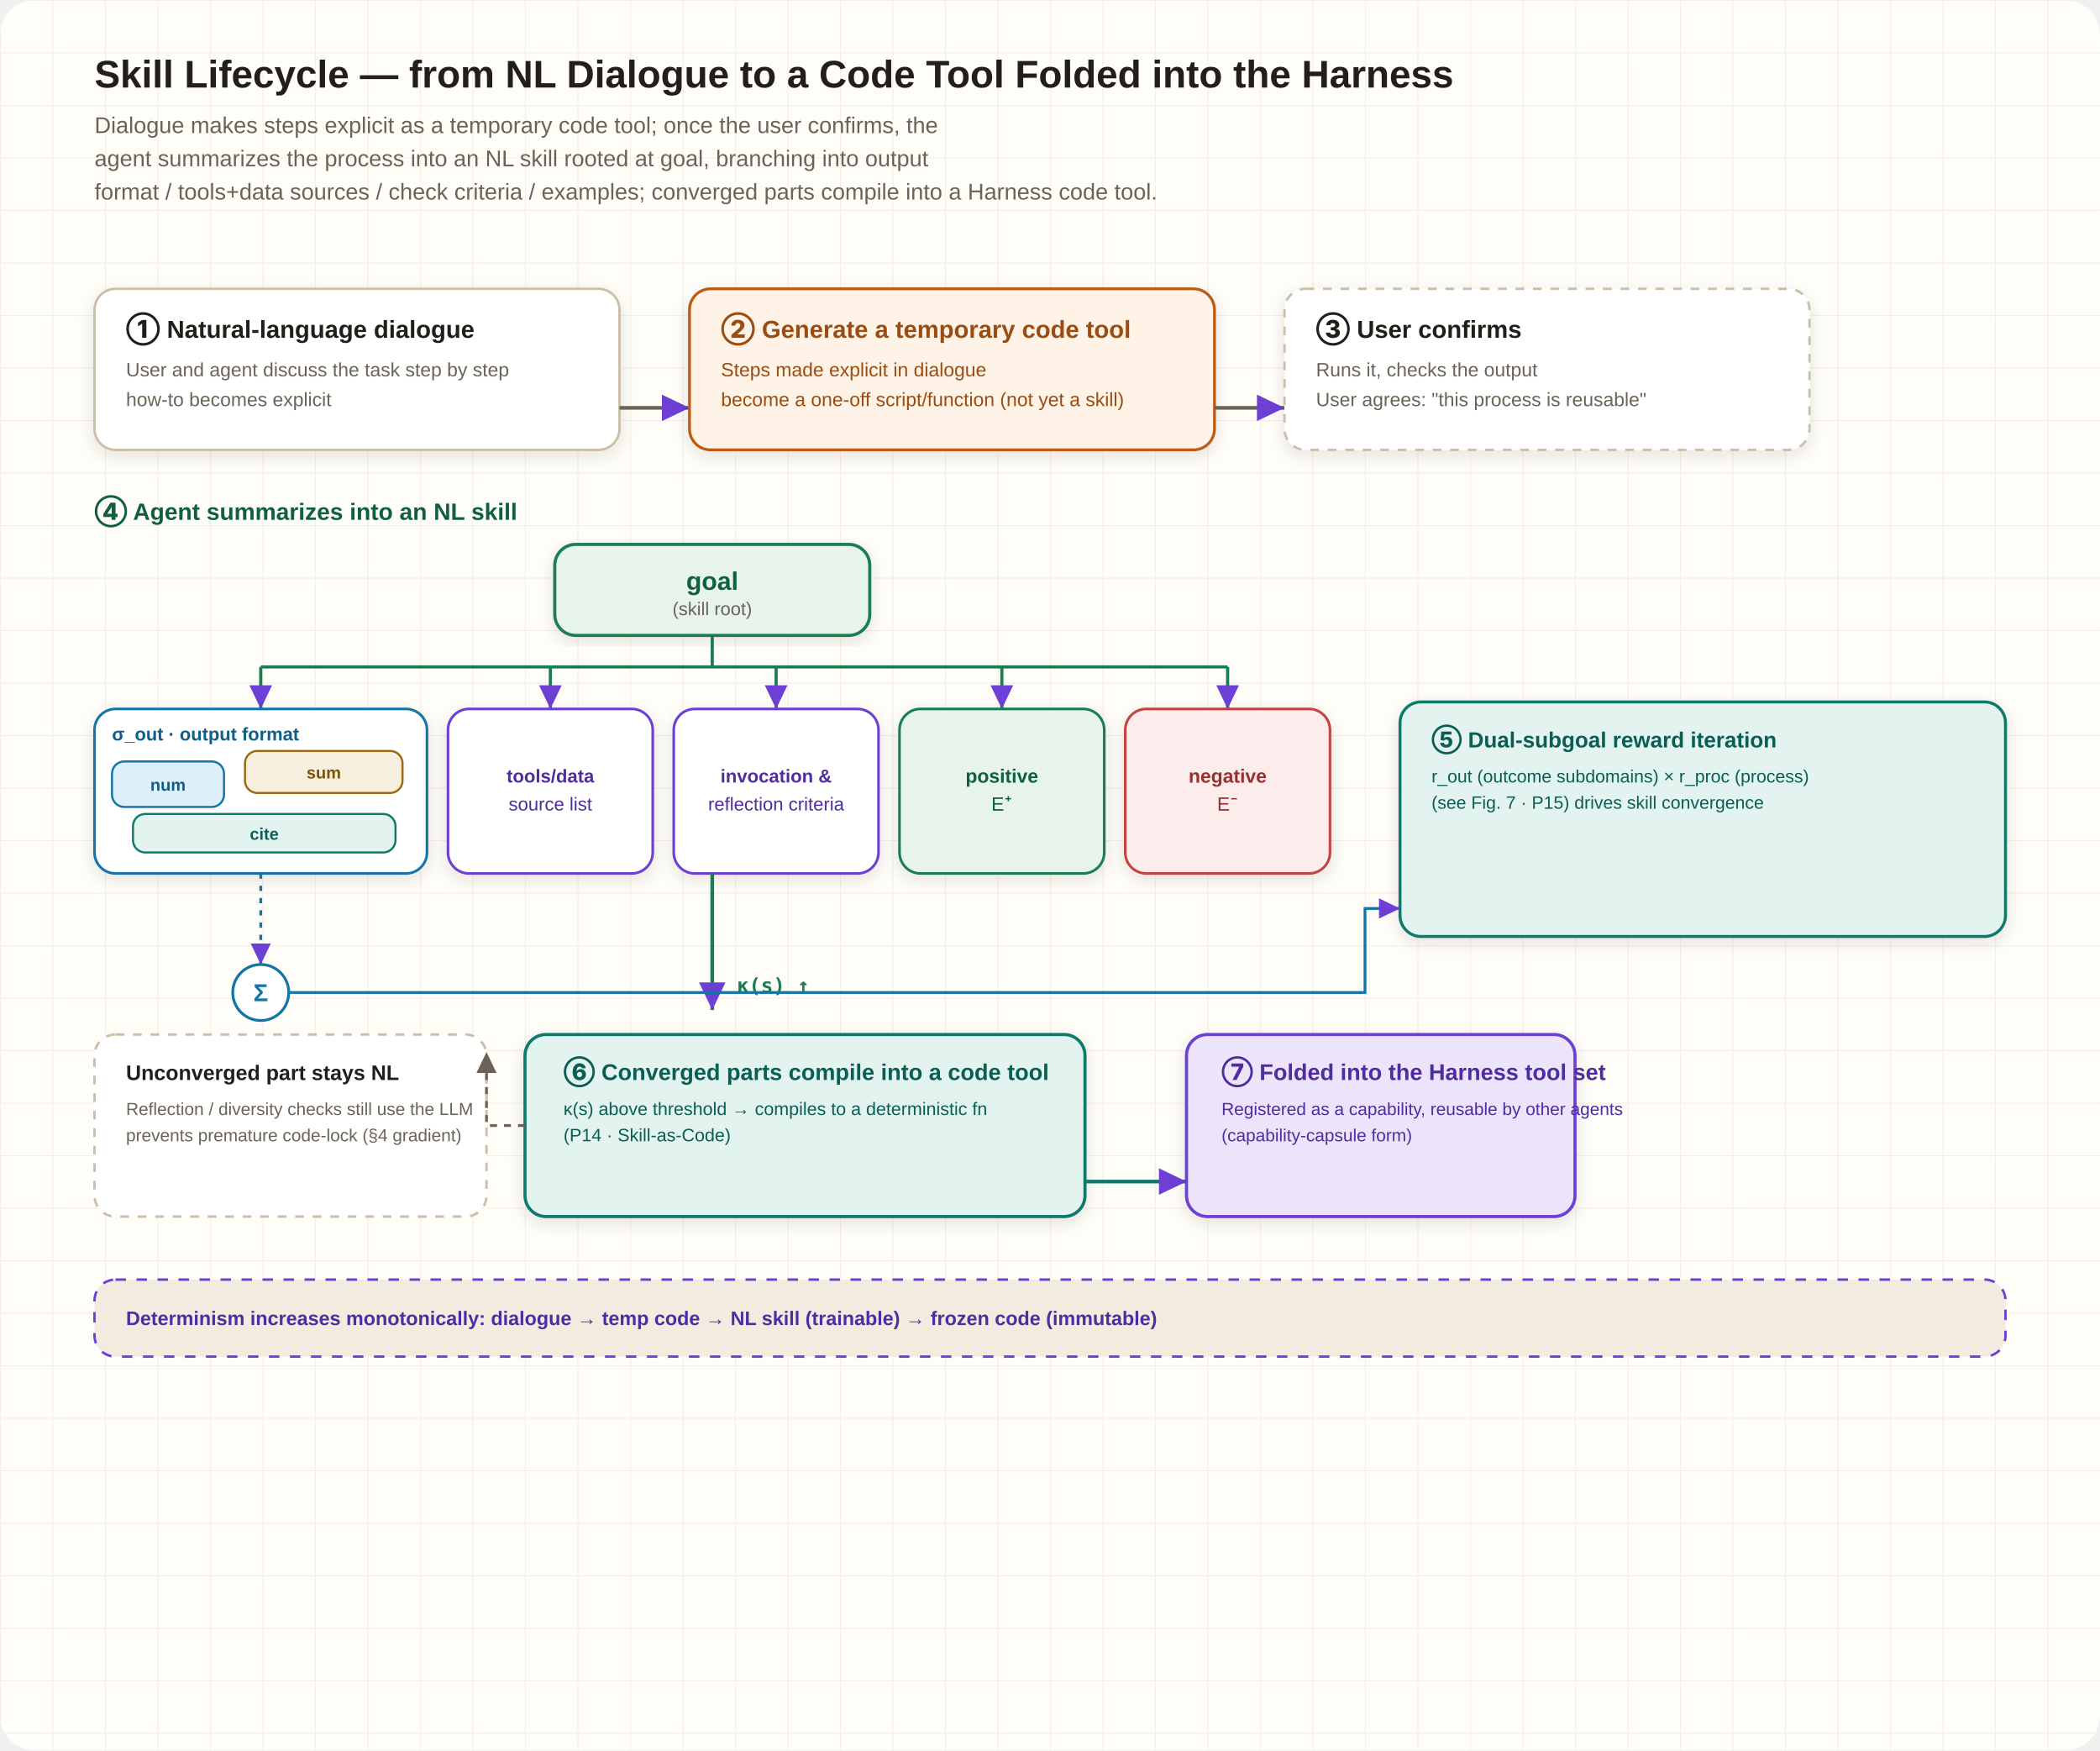
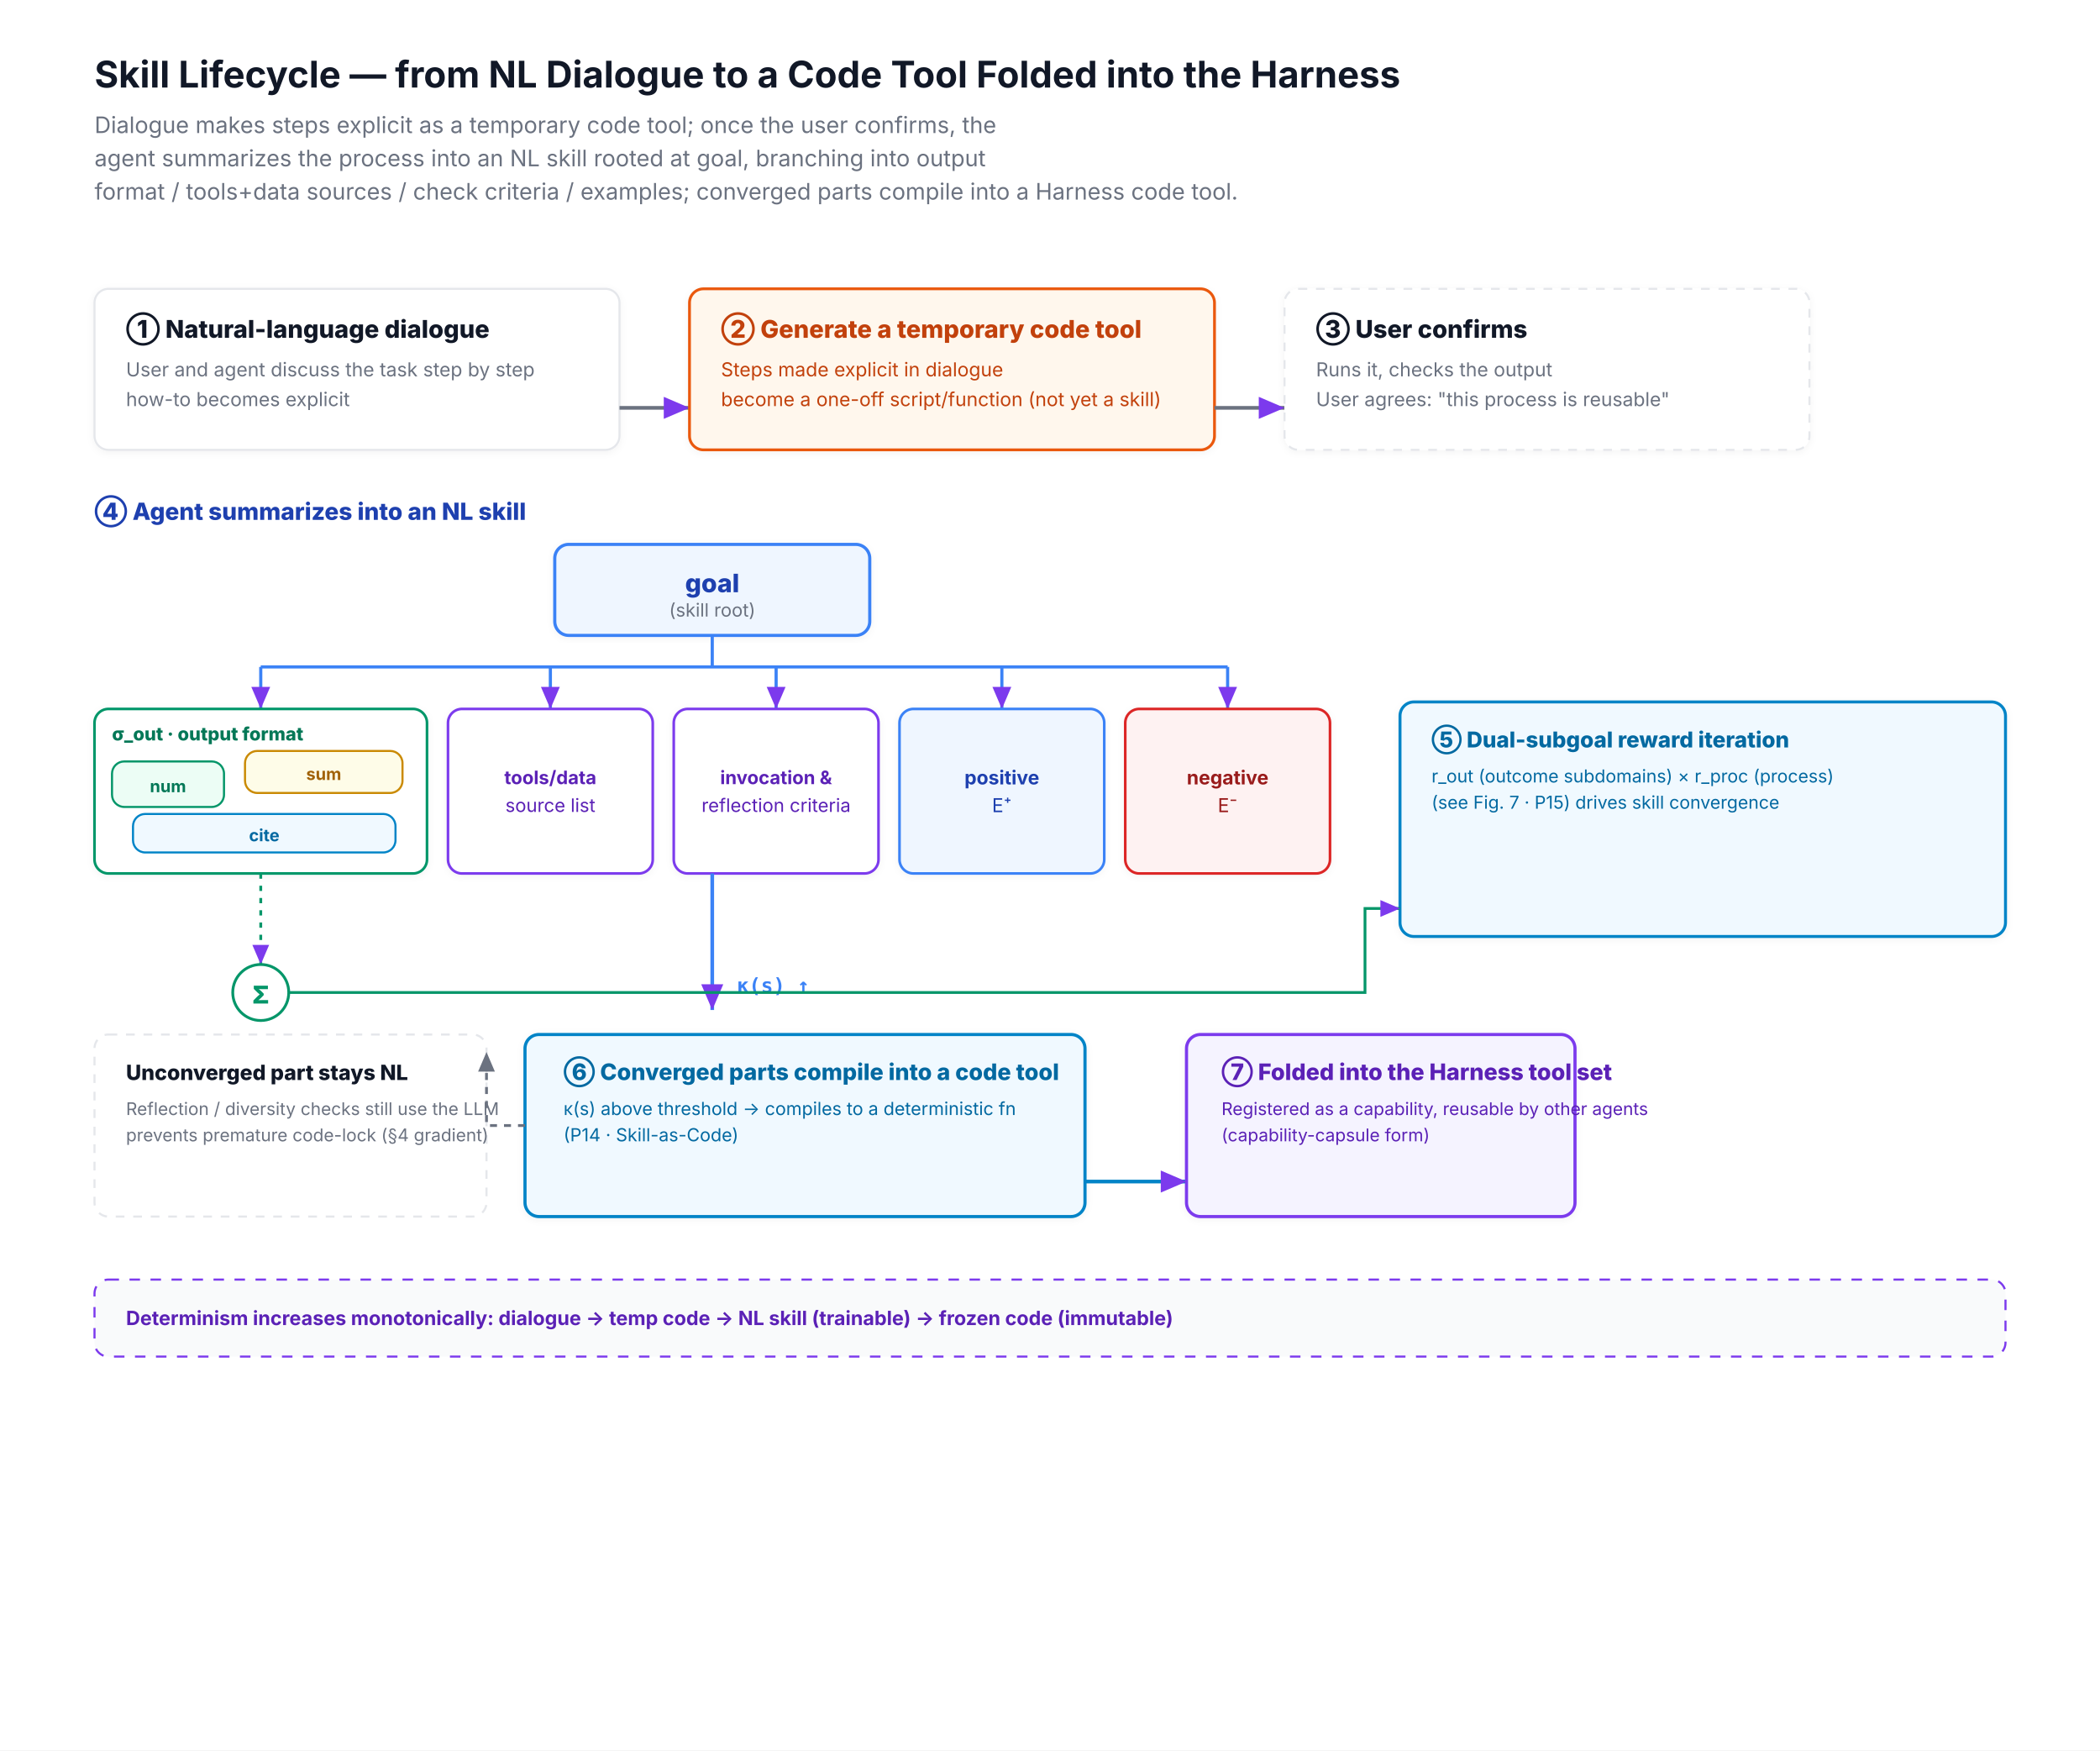
- <svg xmlns="http://www.w3.org/2000/svg" viewBox="0 0 1200 1000" width="100%" font-family="-apple-system,BlinkMacSystemFont,'Segoe UI','PingFang SC','Microsoft YaHei',Arial,sans-serif">
+ <svg xmlns="http://www.w3.org/2000/svg" viewBox="0 0 1200 1000" width="100%" font-family="'Inter','SF Pro Display',-apple-system,BlinkMacSystemFont,'Segoe UI','PingFang SC','Microsoft YaHei',Arial,sans-serif" text-rendering="geometricPrecision">
  <defs>
-     <pattern id="grid" width="30" height="30" patternUnits="userSpaceOnUse">
-       <path d="M30 0H0V30" fill="none" stroke="#efe8db" stroke-width="1" />
-     </pattern>
-     <filter id="sh" x="-12%" y="-12%" width="124%" height="124%">
-       <feDropShadow dx="0" dy="3" stdDeviation="4.5" flood-color="#3c2d14" flood-opacity=".11" />
+     <filter id="sh" x="-8%" y="-8%" width="116%" height="116%">
+       <feDropShadow dx="0" dy="1" stdDeviation="2" flood-color="#000000" flood-opacity=".05" />
    </filter>
-     <marker id="a" markerWidth="11" markerHeight="11" refX="7.5" refY="3.6" orient="auto">
-       <path d="M0,0 L7.5,3.6 L0,7.2 Z" fill="#6d3fd4" />
+     <marker id="a" markerWidth="10" markerHeight="10" refX="7" refY="3" orient="auto">
+       <path d="M0,0 L7,3 L0,6 Z" fill="#7C3AED" />
    </marker>
-     <marker id="g" markerWidth="11" markerHeight="11" refX="7.5" refY="3.6" orient="auto">
-       <path d="M0,0 L7.5,3.6 L0,7.2 Z" fill="#1a7d52" />
+     <marker id="g" markerWidth="10" markerHeight="10" refX="7" refY="3" orient="auto">
+       <path d="M0,0 L7,3 L0,6 Z" fill="#3B82F6" />
    </marker>
-     <marker id="o" markerWidth="11" markerHeight="11" refX="7.5" refY="3.6" orient="auto">
-       <path d="M0,0 L7.5,3.6 L0,7.2 Z" fill="#bc5a16" />
+     <marker id="o" markerWidth="10" markerHeight="10" refX="7" refY="3" orient="auto">
+       <path d="M0,0 L7,3 L0,6 Z" fill="#EA580C" />
    </marker>
-     <marker id="t" markerWidth="11" markerHeight="11" refX="7.5" refY="3.6" orient="auto">
-       <path d="M0,0 L7.5,3.6 L0,7.2 Z" fill="#1474a6" />
+     <marker id="t" markerWidth="10" markerHeight="10" refX="7" refY="3" orient="auto">
+       <path d="M0,0 L7,3 L0,6 Z" fill="#059669" />
    </marker>
-     <marker id="k" markerWidth="11" markerHeight="11" refX="7.5" refY="3.6" orient="auto">
-       <path d="M0,0 L7.5,3.6 L0,7.2 Z" fill="#6b6357" />
+     <marker id="k" markerWidth="10" markerHeight="10" refX="7" refY="3" orient="auto">
+       <path d="M0,0 L7,3 L0,6 Z" fill="#6B7280" />
    </marker>
-     <marker id="d" markerWidth="11" markerHeight="11" refX="7.5" refY="3.6" orient="auto">
-       <path d="M0,0 L7.5,3.6 L0,7.2 Z" fill="#0f7a6b" />
+     <marker id="d" markerWidth="10" markerHeight="10" refX="7" refY="3" orient="auto">
+       <path d="M0,0 L7,3 L0,6 Z" fill="#0284C7" />
    </marker>
-     <marker id="p" markerWidth="11" markerHeight="11" refX="7.5" refY="3.6" orient="auto">
-       <path d="M0,0 L7.5,3.6 L0,7.2 Z" fill="#9a6a12" />
+     <marker id="p" markerWidth="10" markerHeight="10" refX="7" refY="3" orient="auto">
+       <path d="M0,0 L7,3 L0,6 Z" fill="#CA8A04" />
    </marker>
-     <marker id="r" markerWidth="11" markerHeight="11" refX="7.5" refY="3.6" orient="auto">
-       <path d="M0,0 L7.5,3.6 L0,7.2 Z" fill="#c14545" />
+     <marker id="r" markerWidth="10" markerHeight="10" refX="7" refY="3" orient="auto">
+       <path d="M0,0 L7,3 L0,6 Z" fill="#DC2626" />
    </marker>
  </defs>
-   <rect width="1200" height="1000" rx="20" fill="#fffdf8" />
-   <rect width="1200" height="1000" rx="20" fill="url(#grid)" opacity=".7" />
-   <text x="54" y="50" text-anchor="start" font-size="22" font-weight="800" fill="#221f1a">Skill Lifecycle — from NL Dialogue to a Code Tool Folded into the Harness</text>
-   <text x="54" y="76" text-anchor="start" font-size="13" font-weight="400" fill="#6b6357">Dialogue makes steps explicit as a temporary code tool; once the user confirms, the</text>
-   <text x="54" y="95" text-anchor="start" font-size="13" font-weight="400" fill="#6b6357">agent summarizes the process into an NL skill rooted at goal, branching into output</text>
-   <text x="54" y="114" text-anchor="start" font-size="13" font-weight="400" fill="#6b6357">format / tools+data sources / check criteria / examples; converged parts compile into a Harness code tool.</text>
-   <rect x="54" y="165" width="300" height="92" rx="12" fill="#fff" stroke="#cabfa8" stroke-width="1.4" opacity="1" filter="url(#sh)" />
-   <text x="72" y="193" text-anchor="start" font-size="14" font-weight="800" fill="#221f1a">① Natural-language dialogue</text>
-   <text x="72" y="215" text-anchor="start" font-size="11" font-weight="400" fill="#6b6357">User and agent discuss the task step by step</text>
-   <text x="72" y="232" text-anchor="start" font-size="11" font-weight="400" fill="#6b6357">how-to becomes explicit</text>
-   <path d="M354 233 L394 233" fill="none" stroke="#6b6357" stroke-width="2.1" marker-end="url(#a)" />
-   <rect x="394" y="165" width="300" height="92" rx="12" fill="#fff2e6" stroke="#bc5a16" stroke-width="1.6" opacity="1" filter="url(#sh)" />
-   <text x="412" y="193" text-anchor="start" font-size="14" font-weight="800" fill="#9a4d12">② Generate a temporary code tool</text>
-   <text x="412" y="215" text-anchor="start" font-size="11" font-weight="400" fill="#9a4d12">Steps made explicit in dialogue</text>
-   <text x="412" y="232" text-anchor="start" font-size="11" font-weight="400" fill="#9a4d12">become a one-off script/function (not yet a skill)</text>
-   <path d="M694 233 L734 233" fill="none" stroke="#6b6357" stroke-width="2.1" marker-end="url(#a)" />
-   <rect x="734" y="165" width="300" height="92" rx="12" fill="#fff" stroke="#cabfa8" stroke-width="1.4" stroke-dasharray="5 5" opacity="1" filter="url(#sh)" />
-   <text x="752" y="193" text-anchor="start" font-size="14" font-weight="800" fill="#221f1a">③ User confirms</text>
-   <text x="752" y="215" text-anchor="start" font-size="11" font-weight="400" fill="#6b6357">Runs it, checks the output</text>
-   <text x="752" y="232" text-anchor="start" font-size="11" font-weight="400" fill="#6b6357">User agrees: "this process is reusable"</text>
-   <text x="54" y="297" text-anchor="start" font-size="13.5" font-weight="800" fill="#11603d">④ Agent summarizes into an NL skill</text>
-   <rect x="317" y="311" width="180" height="52" rx="12" fill="#e6f4ec" stroke="#1a7d52" stroke-width="1.8" opacity="1" filter="url(#sh)" />
-   <text x="407" y="332.84" text-anchor="middle" dominant-baseline="middle" font-size="14.5" font-weight="800" fill="#11603d">goal</text>
-   <text x="407" y="348.44" text-anchor="middle" dominant-baseline="middle" font-size="10.5" font-weight="400" fill="#6b6357">(skill root)</text>
-   <path d="M407 363 L407 381" fill="none" stroke="#1a7d52" stroke-width="1.8" />
-   <path d="M149 381 L701.5 381" fill="none" stroke="#1a7d52" stroke-width="1.8" />
-   <path d="M149 381 L149 405" fill="none" stroke="#1a7d52" stroke-width="1.8" marker-end="url(#a)" />
-   <rect x="54" y="405" width="190" height="94" rx="12" fill="#fff" stroke="#1474a6" stroke-width="1.5" opacity="1" filter="url(#sh)" />
-   <text x="64" y="423" text-anchor="start" font-size="10.5" font-weight="800" fill="#0f5e87">σ_out · output format</text>
-   <rect x="64" y="435" width="64" height="26" rx="7" fill="#ddeff8" stroke="#1474a6" stroke-width="1.2" opacity="1" />
-   <text x="96" y="449" text-anchor="middle" dominant-baseline="middle" font-size="9.6" font-weight="700" fill="#0f5e87">num</text>
-   <rect x="140" y="429" width="90" height="24" rx="7" fill="#f6efdf" stroke="#9a6a12" stroke-width="1.2" opacity="1" />
-   <text x="185" y="442" text-anchor="middle" dominant-baseline="middle" font-size="9.6" font-weight="700" fill="#7a530d">sum</text>
-   <rect x="76" y="465" width="150" height="22" rx="7" fill="#e3f4f0" stroke="#0f7a6b" stroke-width="1.2" opacity="1" />
-   <text x="151" y="477" text-anchor="middle" dominant-baseline="middle" font-size="9.6" font-weight="700" fill="#0b5e53">cite</text>
-   <path d="M314.5 381 L314.5 405" fill="none" stroke="#1a7d52" stroke-width="1.8" marker-end="url(#a)" />
-   <rect x="256" y="405" width="117" height="94" rx="12" fill="#fff" stroke="#6d3fd4" stroke-width="1.5" opacity="1" filter="url(#sh)" />
-   <text x="314.5" y="444" text-anchor="middle" dominant-baseline="middle" font-size="10.6" font-weight="700" fill="#4f2da0">tools/data</text>
-   <text x="314.5" y="460" text-anchor="middle" dominant-baseline="middle" font-size="10.6" font-weight="400" fill="#4f2da0">source list</text>
-   <path d="M443.5 381 L443.5 405" fill="none" stroke="#1a7d52" stroke-width="1.8" marker-end="url(#a)" />
-   <rect x="385" y="405" width="117" height="94" rx="12" fill="#fff" stroke="#6d3fd4" stroke-width="1.5" opacity="1" filter="url(#sh)" />
-   <text x="443.5" y="444" text-anchor="middle" dominant-baseline="middle" font-size="10.6" font-weight="700" fill="#4f2da0">invocation &amp;</text>
-   <text x="443.5" y="460" text-anchor="middle" dominant-baseline="middle" font-size="10.6" font-weight="400" fill="#4f2da0">reflection criteria</text>
-   <path d="M572.5 381 L572.5 405" fill="none" stroke="#1a7d52" stroke-width="1.8" marker-end="url(#a)" />
-   <rect x="514" y="405" width="117" height="94" rx="12" fill="#e6f4ec" stroke="#1a7d52" stroke-width="1.5" opacity="1" filter="url(#sh)" />
-   <text x="572.5" y="444" text-anchor="middle" dominant-baseline="middle" font-size="11" font-weight="700" fill="#11603d">positive</text>
-   <text x="572.5" y="460" text-anchor="middle" dominant-baseline="middle" font-size="11" font-weight="400" fill="#11603d">E⁺</text>
-   <path d="M701.5 381 L701.5 405" fill="none" stroke="#1a7d52" stroke-width="1.8" marker-end="url(#a)" />
-   <rect x="643" y="405" width="117" height="94" rx="12" fill="#fdecec" stroke="#c14545" stroke-width="1.5" opacity="1" filter="url(#sh)" />
-   <text x="701.5" y="444" text-anchor="middle" dominant-baseline="middle" font-size="11" font-weight="700" fill="#9a2f2f">negative</text>
-   <text x="701.5" y="460" text-anchor="middle" dominant-baseline="middle" font-size="11" font-weight="400" fill="#9a2f2f">E⁻</text>
-   <rect x="800" y="401" width="346" height="134" rx="12" fill="#e3f4f0" stroke="#0f7a6b" stroke-width="1.7" opacity="1" filter="url(#sh)" />
-   <text x="818" y="427" text-anchor="start" font-size="12.5" font-weight="800" fill="#0b5e53">⑤ Dual-subgoal reward iteration</text>
-   <text x="818" y="447" text-anchor="start" font-size="10.2" font-weight="400" fill="#0b5e53">r_out (outcome subdomains) × r_proc (process)</text>
-   <text x="818" y="462" text-anchor="start" font-size="10.2" font-weight="400" fill="#0b5e53">(see Fig. 7 · P15) drives skill convergence</text>
-   <path d="M407 499 L407 577" fill="none" stroke="#1a7d52" stroke-width="2.1" marker-end="url(#a)" />
-   <text x="421" y="567" text-anchor="start" font-size="11.5" font-weight="800" fill="#1a7d52" font-family="ui-monospace,Menlo,monospace">κ(s) ↑</text>
-   <path d="M149 499 L149 551" fill="none" stroke="#1474a6" stroke-width="1.6" stroke-dasharray="3 4" marker-end="url(#a)" />
-   <circle cx="149" cy="567" r="16" fill="#fff" stroke="#1474a6" stroke-width="1.6" />
-   <text x="149" y="568" text-anchor="middle" dominant-baseline="middle" font-size="14" font-weight="800" fill="#1474a6">Σ</text>
-   <path d="M165 567 L780 567 L780 519 L800 519" fill="none" stroke="#1474a6" stroke-width="1.6" marker-end="url(#a)" />
-   <rect x="300" y="591" width="320" height="104" rx="12" fill="#e3f4f0" stroke="#0f7a6b" stroke-width="1.8" opacity="1" filter="url(#sh)" />
-   <text x="322" y="617" text-anchor="start" font-size="13" font-weight="800" fill="#0b5e53">⑥ Converged parts compile into a code tool</text>
-   <text x="322" y="637" text-anchor="start" font-size="10.3" font-weight="400" fill="#0b5e53">κ(s) above threshold → compiles to a deterministic fn</text>
-   <text x="322" y="652" text-anchor="start" font-size="10.3" font-weight="400" fill="#0b5e53">(P14 · Skill-as-Code)</text>
-   <path d="M620 675 L678 675" fill="none" stroke="#0f7a6b" stroke-width="2.1" marker-end="url(#a)" />
-   <rect x="678" y="591" width="222" height="104" rx="12" fill="#ece4fb" stroke="#6d3fd4" stroke-width="1.8" opacity="1" filter="url(#sh)" />
-   <text x="698" y="617" text-anchor="start" font-size="13" font-weight="800" fill="#4f2da0">⑦ Folded into the Harness tool set</text>
-   <text x="698" y="637" text-anchor="start" font-size="10" font-weight="400" fill="#4f2da0">Registered as a capability, reusable by other agents</text>
-   <text x="698" y="652" text-anchor="start" font-size="10" font-weight="400" fill="#4f2da0">(capability-capsule form)</text>
-   <rect x="54" y="591" width="224" height="104" rx="12" fill="#fff" stroke="#cabfa8" stroke-width="1.4" stroke-dasharray="5 5" opacity="1" />
-   <text x="72" y="617" text-anchor="start" font-size="12" font-weight="800" fill="#221f1a">Unconverged part stays NL</text>
-   <text x="72" y="637" text-anchor="start" font-size="10" font-weight="400" fill="#6b6357">Reflection / diversity checks still use the LLM</text>
-   <text x="72" y="652" text-anchor="start" font-size="10" font-weight="400" fill="#6b6357">prevents premature code-lock (§4 gradient)</text>
-   <path d="M300 643 L278 643 L278 601" fill="none" stroke="#6b6357" stroke-width="1.6" stroke-dasharray="4 4" marker-end="url(#k)" />
-   <rect x="54" y="731" width="1092" height="44" rx="12" fill="#f1ebe0" stroke="#6d3fd4" stroke-width="1.4" stroke-dasharray="6 6" opacity="1" />
-   <text x="72" y="757" text-anchor="start" font-size="11.2" font-weight="700" fill="#4f2da0">Determinism increases monotonically: dialogue → temp code → NL skill (trainable) → frozen code (immutable)</text>
+   <rect width="1200" height="1000" fill="#FFFFFF" />
+   <text x="54" y="50" text-anchor="start" font-size="21" font-weight="700" fill="#111827">Skill Lifecycle — from NL Dialogue to a Code Tool Folded into the Harness</text>
+   <text x="54" y="76" text-anchor="start" font-size="13" font-weight="400" fill="#6B7280">Dialogue makes steps explicit as a temporary code tool; once the user confirms, the</text>
+   <text x="54" y="95" text-anchor="start" font-size="13" font-weight="400" fill="#6B7280">agent summarizes the process into an NL skill rooted at goal, branching into output</text>
+   <text x="54" y="114" text-anchor="start" font-size="13" font-weight="400" fill="#6B7280">format / tools+data sources / check criteria / examples; converged parts compile into a Harness code tool.</text>
+   <rect x="54" y="165" width="300" height="92" rx="8" fill="#fff" stroke="#E5E7EB" stroke-width="1.2" opacity="1" filter="url(#sh)" />
+   <text x="72" y="193" text-anchor="start" font-size="14" font-weight="800" fill="#111827">① Natural-language dialogue</text>
+   <text x="72" y="215" text-anchor="start" font-size="11" font-weight="400" fill="#6B7280">User and agent discuss the task step by step</text>
+   <text x="72" y="232" text-anchor="start" font-size="11" font-weight="400" fill="#6B7280">how-to becomes explicit</text>
+   <path d="M354 233 L394 233" fill="none" stroke="#6B7280" stroke-width="2.1" marker-end="url(#a)" />
+   <rect x="394" y="165" width="300" height="92" rx="8" fill="#FFF7ED" stroke="#EA580C" stroke-width="1.6" opacity="1" filter="url(#sh)" />
+   <text x="412" y="193" text-anchor="start" font-size="14" font-weight="800" fill="#C2410C">② Generate a temporary code tool</text>
+   <text x="412" y="215" text-anchor="start" font-size="11" font-weight="400" fill="#C2410C">Steps made explicit in dialogue</text>
+   <text x="412" y="232" text-anchor="start" font-size="11" font-weight="400" fill="#C2410C">become a one-off script/function (not yet a skill)</text>
+   <path d="M694 233 L734 233" fill="none" stroke="#6B7280" stroke-width="2.1" marker-end="url(#a)" />
+   <rect x="734" y="165" width="300" height="92" rx="8" fill="#fff" stroke="#E5E7EB" stroke-width="1.2" stroke-dasharray="5 5" opacity="1" filter="url(#sh)" />
+   <text x="752" y="193" text-anchor="start" font-size="14" font-weight="800" fill="#111827">③ User confirms</text>
+   <text x="752" y="215" text-anchor="start" font-size="11" font-weight="400" fill="#6B7280">Runs it, checks the output</text>
+   <text x="752" y="232" text-anchor="start" font-size="11" font-weight="400" fill="#6B7280">User agrees: "this process is reusable"</text>
+   <text x="54" y="297" text-anchor="start" font-size="13.5" font-weight="800" fill="#1E40AF">④ Agent summarizes into an NL skill</text>
+   <rect x="317" y="311" width="180" height="52" rx="8" fill="#EFF6FF" stroke="#3B82F6" stroke-width="1.8" opacity="1" filter="url(#sh)" />
+   <text x="407" y="332.84" text-anchor="middle" dominant-baseline="middle" font-size="14.5" font-weight="800" fill="#1E40AF">goal</text>
+   <text x="407" y="348.44" text-anchor="middle" dominant-baseline="middle" font-size="10.5" font-weight="400" fill="#6B7280">(skill root)</text>
+   <path d="M407 363 L407 381" fill="none" stroke="#3B82F6" stroke-width="1.8" />
+   <path d="M149 381 L701.5 381" fill="none" stroke="#3B82F6" stroke-width="1.8" />
+   <path d="M149 381 L149 405" fill="none" stroke="#3B82F6" stroke-width="1.8" marker-end="url(#a)" />
+   <rect x="54" y="405" width="190" height="94" rx="8" fill="#fff" stroke="#059669" stroke-width="1.5" opacity="1" filter="url(#sh)" />
+   <text x="64" y="423" text-anchor="start" font-size="10.5" font-weight="800" fill="#047857">σ_out · output format</text>
+   <rect x="64" y="435" width="64" height="26" rx="7" fill="#ECFDF5" stroke="#059669" stroke-width="1.2" opacity="1" />
+   <text x="96" y="449" text-anchor="middle" dominant-baseline="middle" font-size="9.6" font-weight="700" fill="#047857">num</text>
+   <rect x="140" y="429" width="90" height="24" rx="7" fill="#FEFCE8" stroke="#CA8A04" stroke-width="1.2" opacity="1" />
+   <text x="185" y="442" text-anchor="middle" dominant-baseline="middle" font-size="9.6" font-weight="700" fill="#A16207">sum</text>
+   <rect x="76" y="465" width="150" height="22" rx="7" fill="#F0F9FF" stroke="#0284C7" stroke-width="1.2" opacity="1" />
+   <text x="151" y="477" text-anchor="middle" dominant-baseline="middle" font-size="9.6" font-weight="700" fill="#0369A1">cite</text>
+   <path d="M314.5 381 L314.5 405" fill="none" stroke="#3B82F6" stroke-width="1.8" marker-end="url(#a)" />
+   <rect x="256" y="405" width="117" height="94" rx="8" fill="#fff" stroke="#7C3AED" stroke-width="1.5" opacity="1" filter="url(#sh)" />
+   <text x="314.5" y="444" text-anchor="middle" dominant-baseline="middle" font-size="10.6" font-weight="700" fill="#5B21B6">tools/data</text>
+   <text x="314.5" y="460" text-anchor="middle" dominant-baseline="middle" font-size="10.6" font-weight="400" fill="#5B21B6">source list</text>
+   <path d="M443.5 381 L443.5 405" fill="none" stroke="#3B82F6" stroke-width="1.8" marker-end="url(#a)" />
+   <rect x="385" y="405" width="117" height="94" rx="8" fill="#fff" stroke="#7C3AED" stroke-width="1.5" opacity="1" filter="url(#sh)" />
+   <text x="443.5" y="444" text-anchor="middle" dominant-baseline="middle" font-size="10.6" font-weight="700" fill="#5B21B6">invocation &amp;</text>
+   <text x="443.5" y="460" text-anchor="middle" dominant-baseline="middle" font-size="10.6" font-weight="400" fill="#5B21B6">reflection criteria</text>
+   <path d="M572.5 381 L572.5 405" fill="none" stroke="#3B82F6" stroke-width="1.8" marker-end="url(#a)" />
+   <rect x="514" y="405" width="117" height="94" rx="8" fill="#EFF6FF" stroke="#3B82F6" stroke-width="1.5" opacity="1" filter="url(#sh)" />
+   <text x="572.5" y="444" text-anchor="middle" dominant-baseline="middle" font-size="11" font-weight="700" fill="#1E40AF">positive</text>
+   <text x="572.5" y="460" text-anchor="middle" dominant-baseline="middle" font-size="11" font-weight="400" fill="#1E40AF">E⁺</text>
+   <path d="M701.5 381 L701.5 405" fill="none" stroke="#3B82F6" stroke-width="1.8" marker-end="url(#a)" />
+   <rect x="643" y="405" width="117" height="94" rx="8" fill="#FEF2F2" stroke="#DC2626" stroke-width="1.5" opacity="1" filter="url(#sh)" />
+   <text x="701.5" y="444" text-anchor="middle" dominant-baseline="middle" font-size="11" font-weight="700" fill="#991B1B">negative</text>
+   <text x="701.5" y="460" text-anchor="middle" dominant-baseline="middle" font-size="11" font-weight="400" fill="#991B1B">E⁻</text>
+   <rect x="800" y="401" width="346" height="134" rx="8" fill="#F0F9FF" stroke="#0284C7" stroke-width="1.7" opacity="1" filter="url(#sh)" />
+   <text x="818" y="427" text-anchor="start" font-size="12.5" font-weight="800" fill="#0369A1">⑤ Dual-subgoal reward iteration</text>
+   <text x="818" y="447" text-anchor="start" font-size="10.2" font-weight="400" fill="#0369A1">r_out (outcome subdomains) × r_proc (process)</text>
+   <text x="818" y="462" text-anchor="start" font-size="10.2" font-weight="400" fill="#0369A1">(see Fig. 7 · P15) drives skill convergence</text>
+   <path d="M407 499 L407 577" fill="none" stroke="#3B82F6" stroke-width="2.1" marker-end="url(#a)" />
+   <text x="421" y="567" text-anchor="start" font-size="11.5" font-weight="800" fill="#3B82F6" font-family="ui-monospace,Menlo,monospace">κ(s) ↑</text>
+   <path d="M149 499 L149 551" fill="none" stroke="#059669" stroke-width="1.6" stroke-dasharray="3 4" marker-end="url(#a)" />
+   <circle cx="149" cy="567" r="16" fill="#fff" stroke="#059669" stroke-width="1.6" />
+   <text x="149" y="568" text-anchor="middle" dominant-baseline="middle" font-size="14" font-weight="800" fill="#059669">Σ</text>
+   <path d="M165 567 L780 567 L780 519 L800 519" fill="none" stroke="#059669" stroke-width="1.6" marker-end="url(#a)" />
+   <rect x="300" y="591" width="320" height="104" rx="8" fill="#F0F9FF" stroke="#0284C7" stroke-width="1.8" opacity="1" filter="url(#sh)" />
+   <text x="322" y="617" text-anchor="start" font-size="13" font-weight="800" fill="#0369A1">⑥ Converged parts compile into a code tool</text>
+   <text x="322" y="637" text-anchor="start" font-size="10.3" font-weight="400" fill="#0369A1">κ(s) above threshold → compiles to a deterministic fn</text>
+   <text x="322" y="652" text-anchor="start" font-size="10.3" font-weight="400" fill="#0369A1">(P14 · Skill-as-Code)</text>
+   <path d="M620 675 L678 675" fill="none" stroke="#0284C7" stroke-width="2.1" marker-end="url(#a)" />
+   <rect x="678" y="591" width="222" height="104" rx="8" fill="#F5F3FF" stroke="#7C3AED" stroke-width="1.8" opacity="1" filter="url(#sh)" />
+   <text x="698" y="617" text-anchor="start" font-size="13" font-weight="800" fill="#5B21B6">⑦ Folded into the Harness tool set</text>
+   <text x="698" y="637" text-anchor="start" font-size="10" font-weight="400" fill="#5B21B6">Registered as a capability, reusable by other agents</text>
+   <text x="698" y="652" text-anchor="start" font-size="10" font-weight="400" fill="#5B21B6">(capability-capsule form)</text>
+   <rect x="54" y="591" width="224" height="104" rx="8" fill="#fff" stroke="#E5E7EB" stroke-width="1.2" stroke-dasharray="5 5" opacity="1" />
+   <text x="72" y="617" text-anchor="start" font-size="12" font-weight="800" fill="#111827">Unconverged part stays NL</text>
+   <text x="72" y="637" text-anchor="start" font-size="10" font-weight="400" fill="#6B7280">Reflection / diversity checks still use the LLM</text>
+   <text x="72" y="652" text-anchor="start" font-size="10" font-weight="400" fill="#6B7280">prevents premature code-lock (§4 gradient)</text>
+   <path d="M300 643 L278 643 L278 601" fill="none" stroke="#6B7280" stroke-width="1.6" stroke-dasharray="4 4" marker-end="url(#k)" />
+   <rect x="54" y="731" width="1092" height="44" rx="8" fill="#F9FAFB" stroke="#7C3AED" stroke-width="1.2" stroke-dasharray="6 6" opacity="1" />
+   <text x="72" y="757" text-anchor="start" font-size="11.2" font-weight="700" fill="#5B21B6">Determinism increases monotonically: dialogue → temp code → NL skill (trainable) → frozen code (immutable)</text>
</svg>
